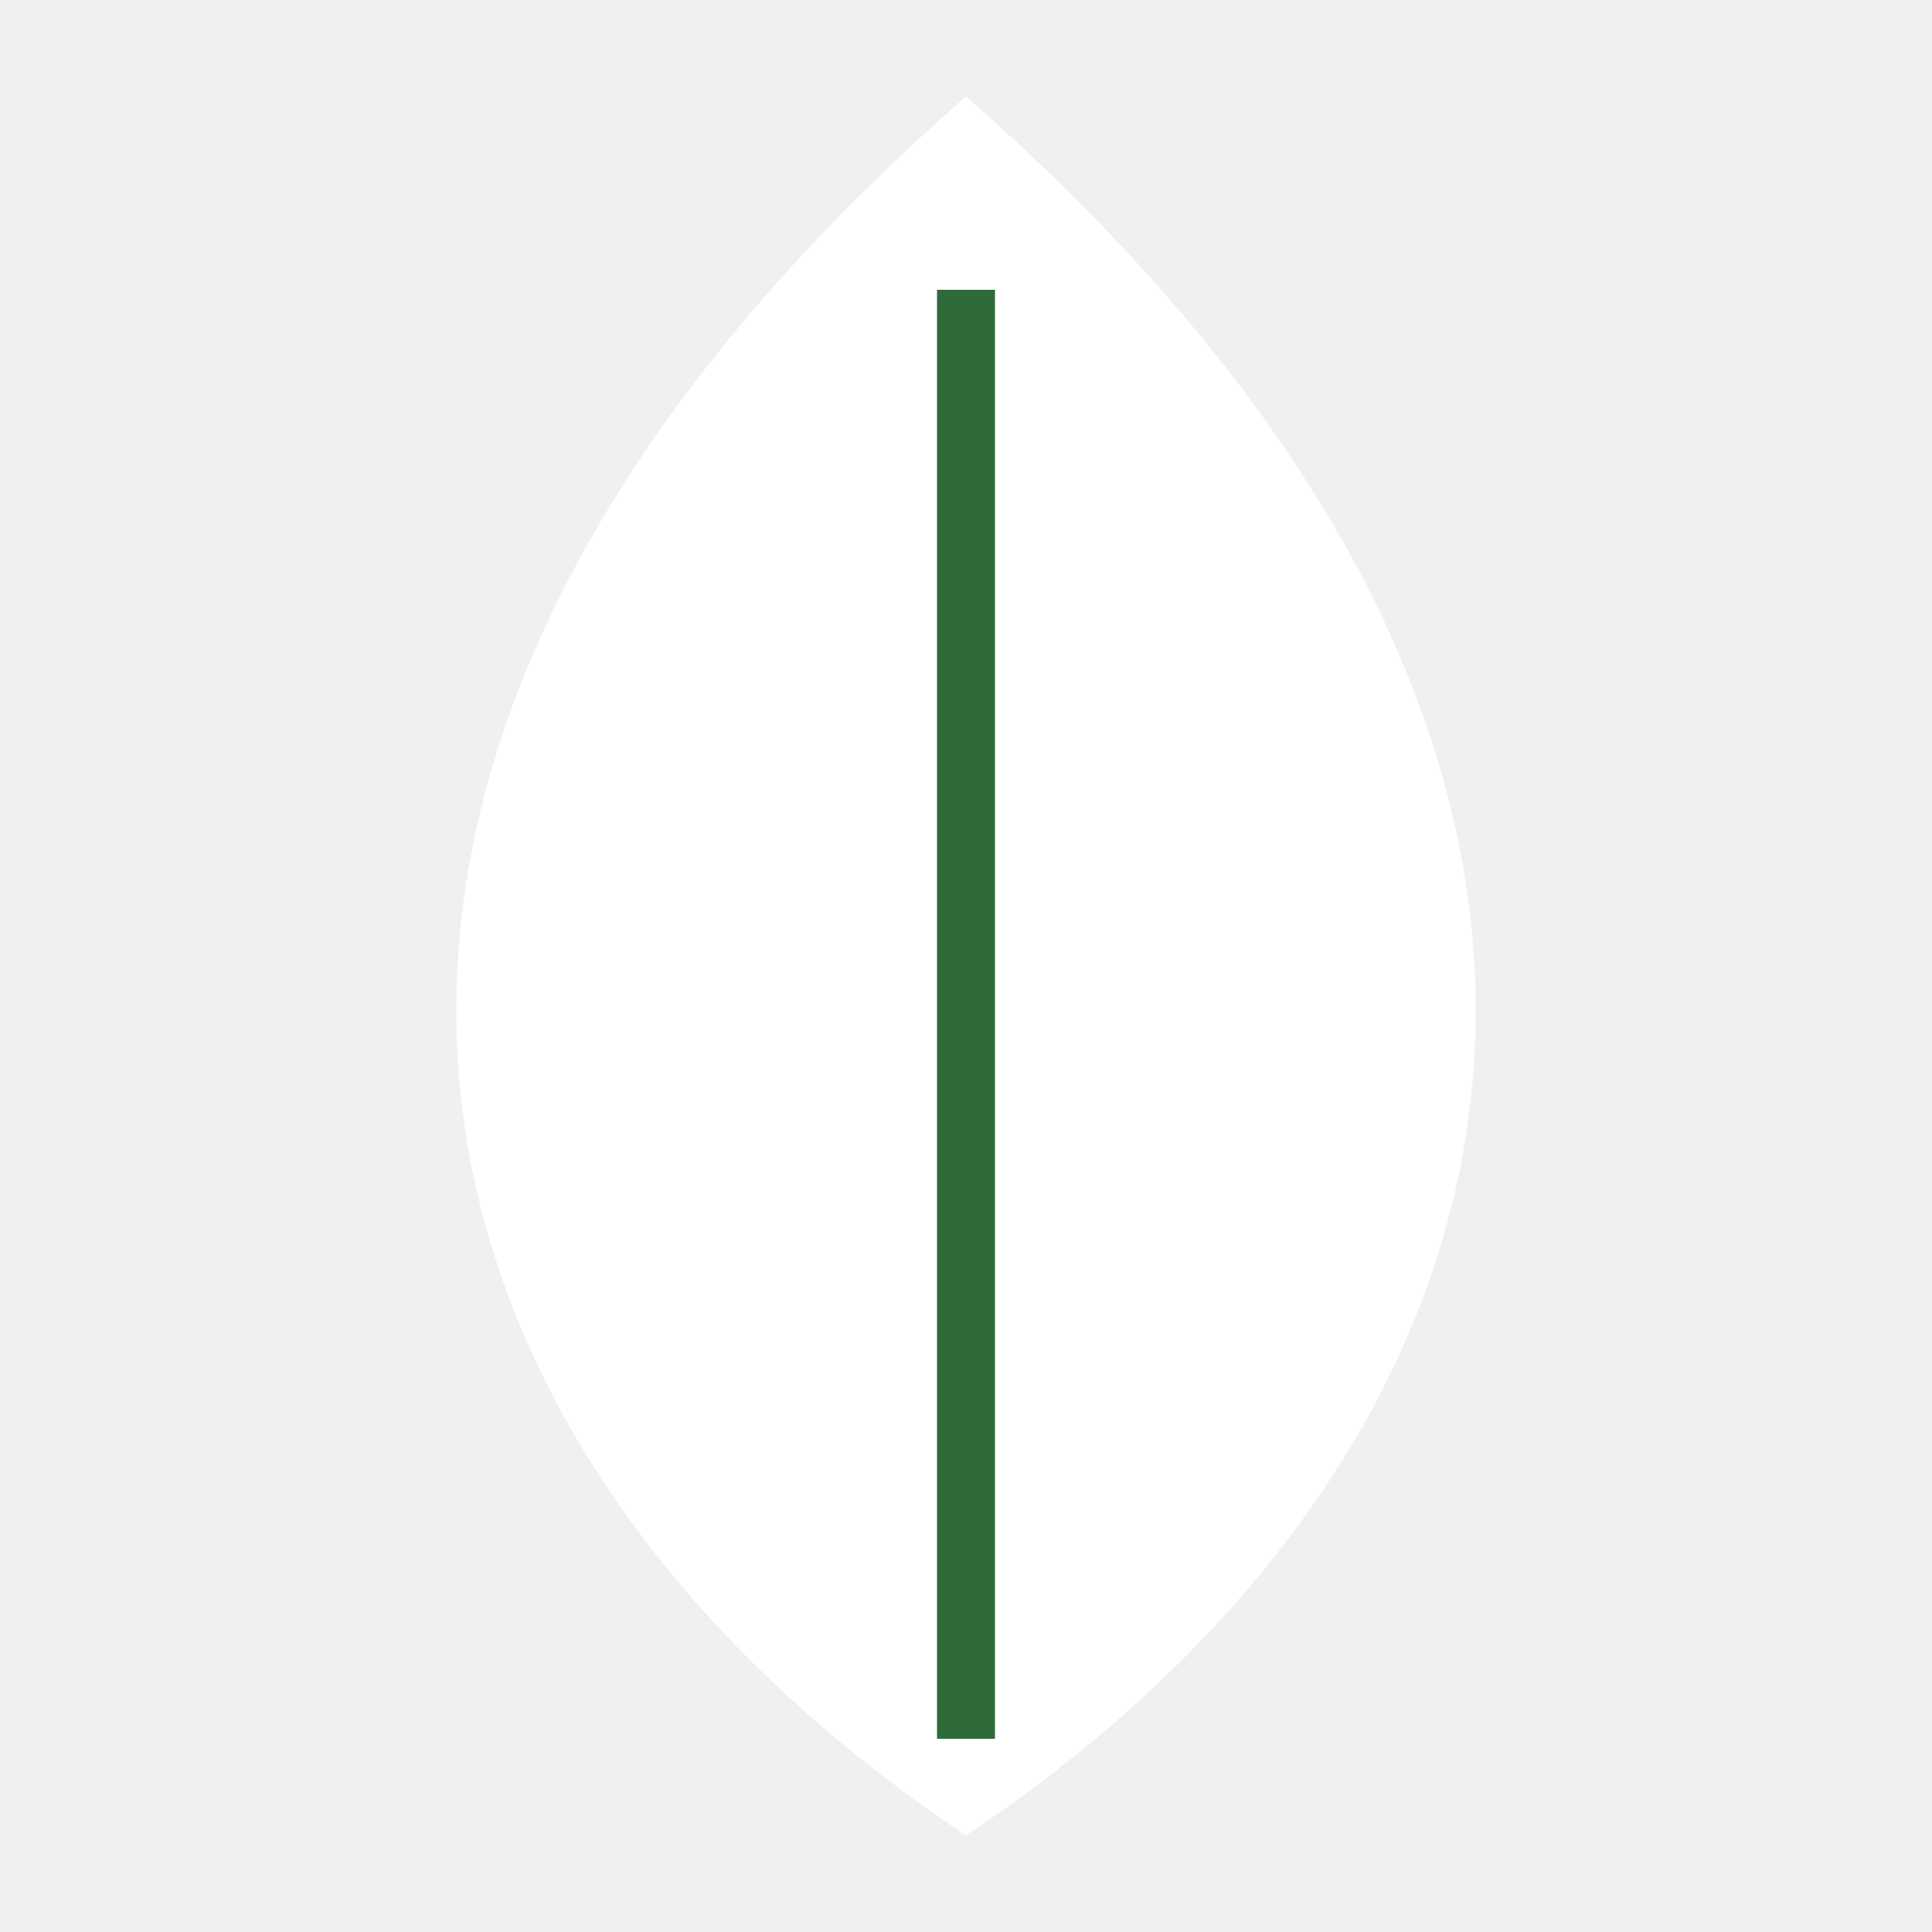
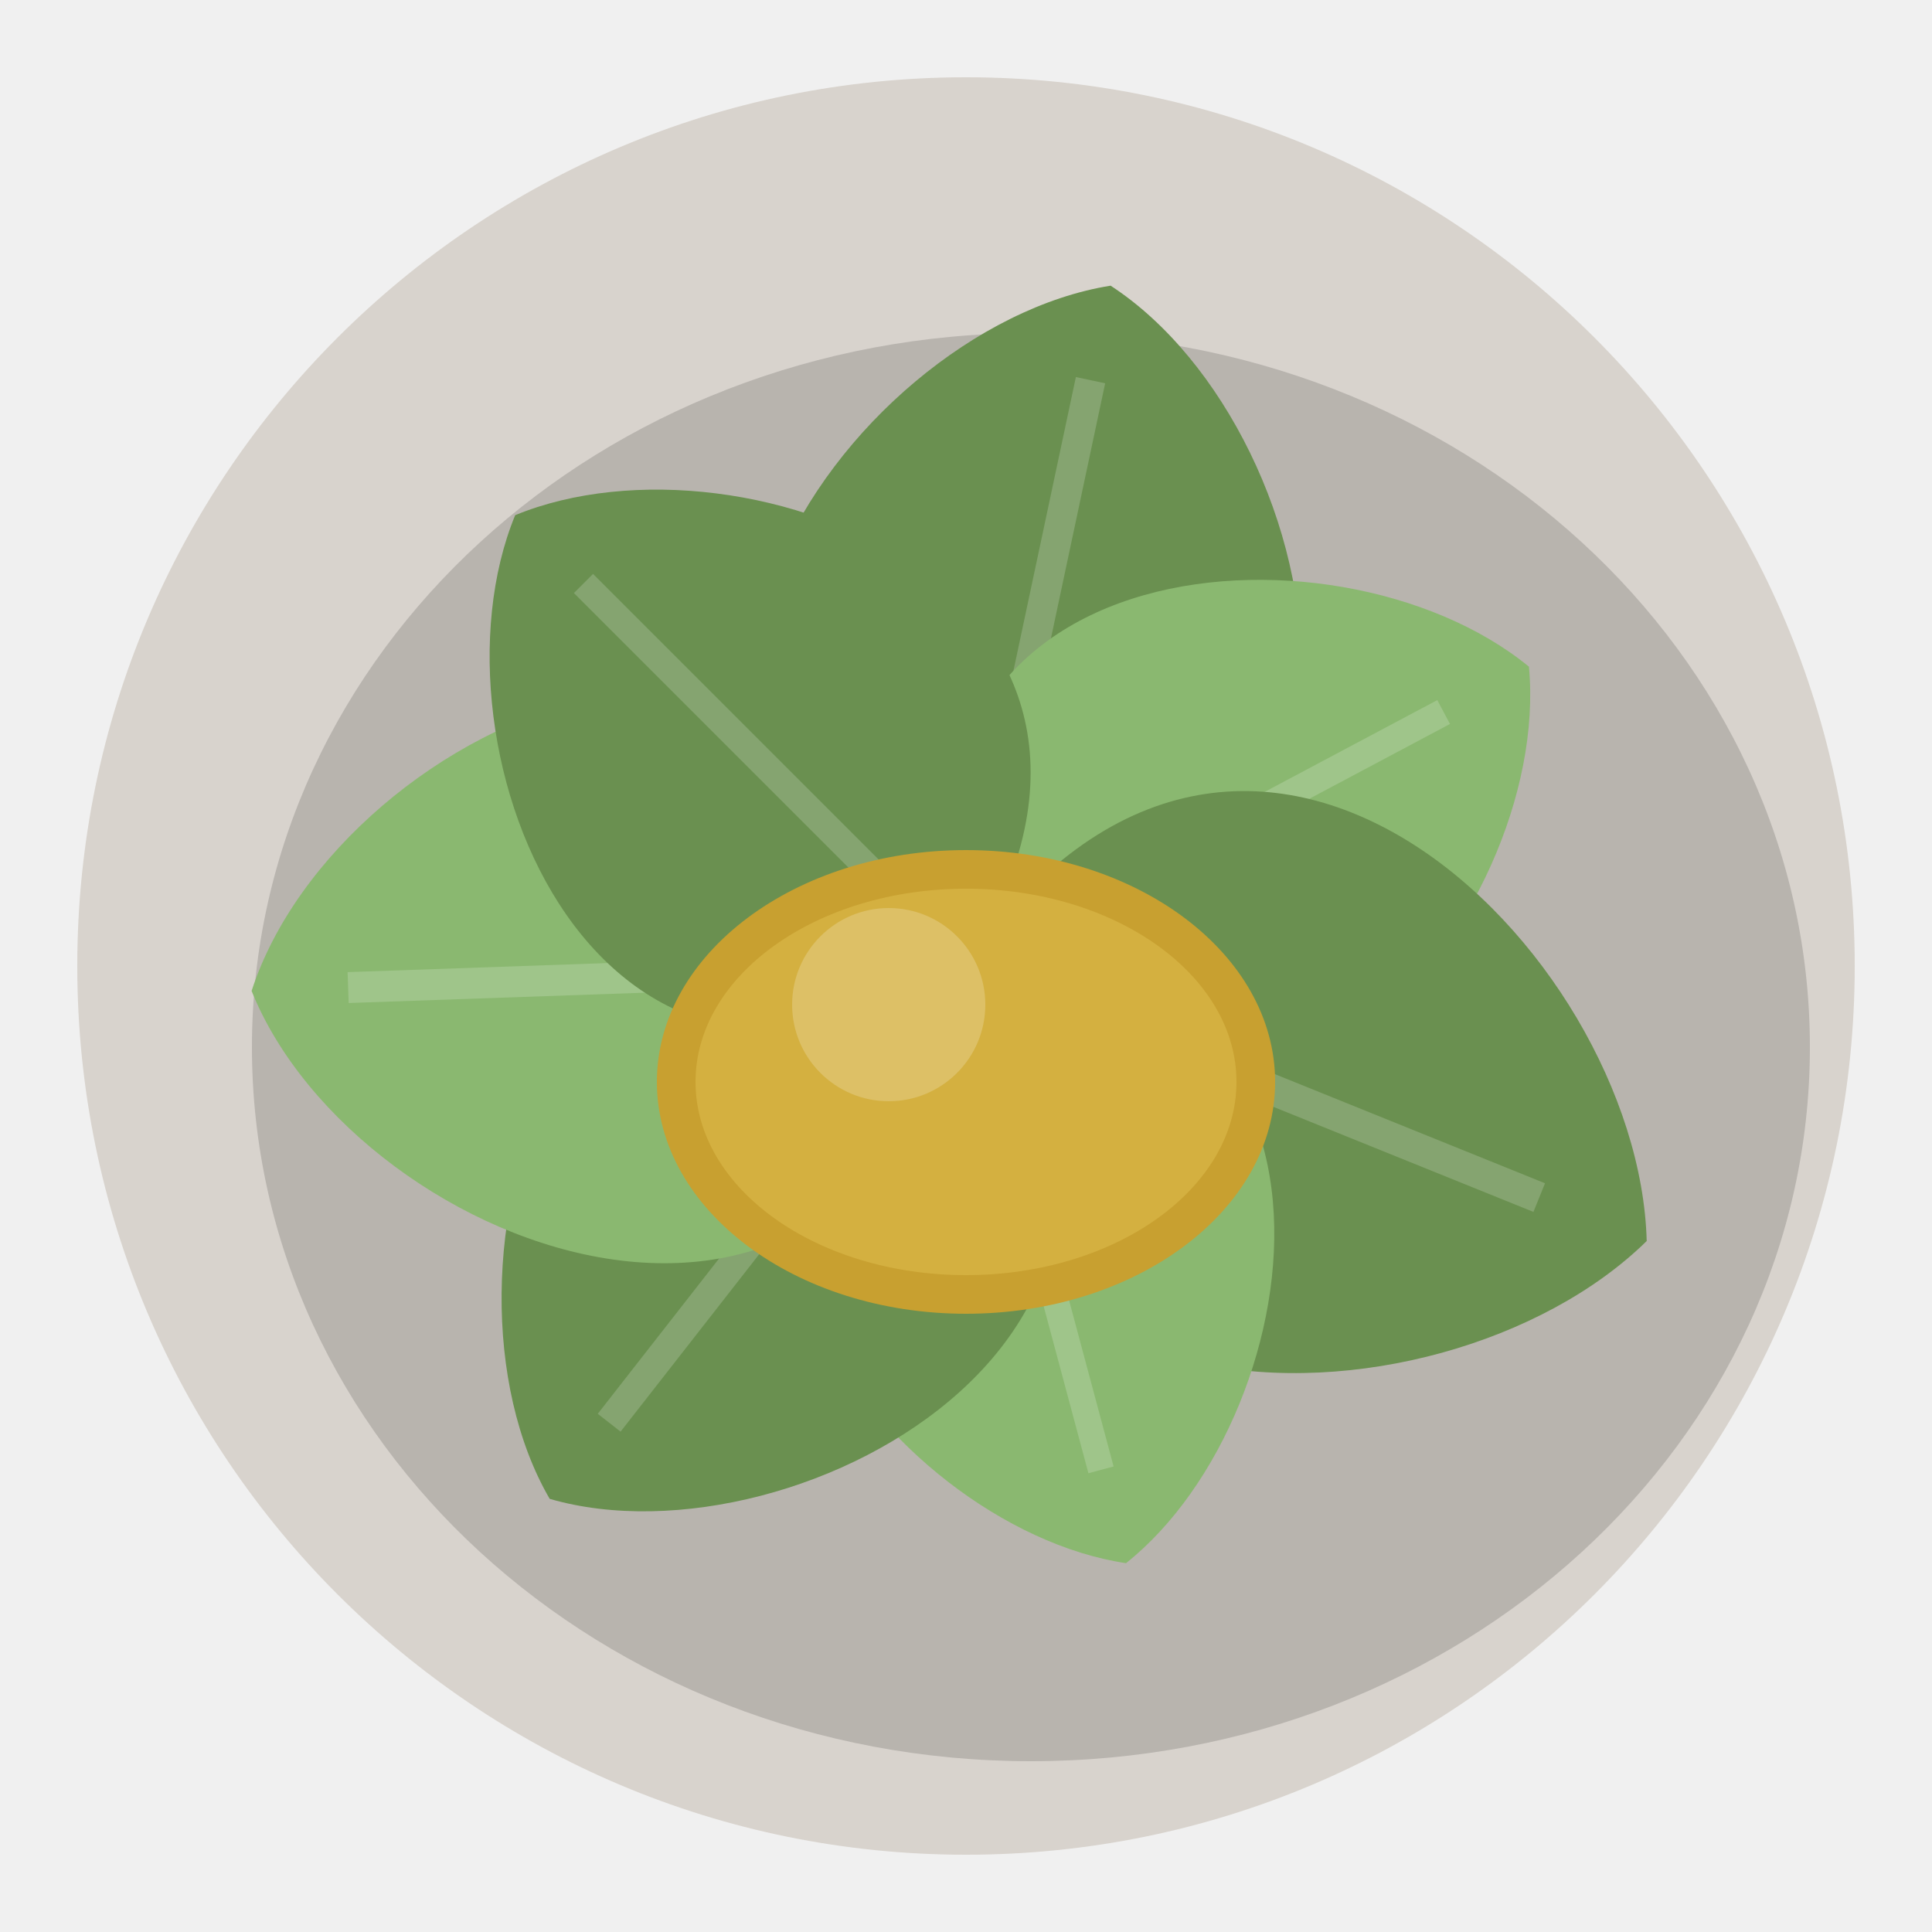
- <svg xmlns="http://www.w3.org/2000/svg" viewBox="0 0 100 100" role="img" aria-label="foglia decorativa">
-   <path d="M50 95C20 75 10 40 50 5c40 35 30 70 0 90Z" fill="#fff" />
-   <path d="M50 90V15" stroke="#2f6b3a" stroke-width="3" />
+ <svg xmlns="http://www.w3.org/2000/svg" viewBox="-50 -50 100 100" width="100" height="100" role="img" aria-label="cavolo navone">
+   <circle cx="0" cy="0" r="46" fill="#6b4e2a" opacity="0.18" />
+   <ellipse cx="3.36" cy="4.2" rx="40.32" ry="36.96" fill="rgba(0,0,0,.15)" />
+   <g transform="rotate(12)">
+     <path d="M0 0 C 24 -5.5, 13 -31, 0 -36 C -13 -31, -24 -5.5, 0 0 Z" fill="#6a9050" />
+     <path d="M0 0 L0 -31" stroke="rgba(255,255,255,.18)" stroke-width="1.55" />
+   </g>
+   <g transform="rotate(62)">
+     <path d="M0 0 C 22 -5, 12 -28, 0 -33 C -12 -28, -22 -5, 0 0 Z" fill="#8ab870" />
+     <path d="M0 0 L0 -28" stroke="rgba(255,255,255,.18)" stroke-width="1.4" />
+   </g>
+   <g transform="rotate(112)">
+     <path d="M0 0 C 25 -5.7, 13.8 -32, 0 -38 C -13.8 -32, -25 -5.7, 0 0 Z" fill="#6a9050" />
+     <path d="M0 0 L0 -32" stroke="rgba(255,255,255,.18)" stroke-width="1.6" />
+   </g>
+   <g transform="rotate(165)">
+     <path d="M0 0 C 21 -4.7, 11.5 -27, 0 -32 C -11.5 -27, -21 -4.7, 0 0 Z" fill="#8ab870" />
+     <path d="M0 0 L0 -27" stroke="rgba(255,255,255,.18)" stroke-width="1.35" />
+   </g>
+   <g transform="rotate(218)">
+     <path d="M0 0 C 23 -5.2, 12.5 -30, 0 -35 C -12.5 -30, -23 -5.2, 0 0 Z" fill="#6a9050" />
+     <path d="M0 0 L0 -30" stroke="rgba(255,255,255,.18)" stroke-width="1.5" />
+   </g>
+   <g transform="rotate(268)">
+     <path d="M0 0 C 25 -5.7, 13.8 -32, 0 -37 C -13.8 -32, -25 -5.7, 0 0 Z" fill="#8ab870" />
+     <path d="M0 0 L0 -32" stroke="rgba(255,255,255,.18)" stroke-width="1.6" />
+   </g>
+   <g transform="rotate(315)">
+     <path d="M0 0 C 22 -5, 12 -28, 0 -33 C -12 -28, -22 -5, 0 0 Z" fill="#6a9050" />
+     <path d="M0 0 L0 -28" stroke="rgba(255,255,255,.18)" stroke-width="1.4" />
+   </g>
+   <ellipse rx="16" ry="12" cy="6" fill="#c8a030" />
+   <ellipse rx="14" ry="10" cy="6" fill="#d4b040" />
+   <circle cx="-4" cy="2" r="5" fill="rgba(255,255,255,.2)" />
</svg>
